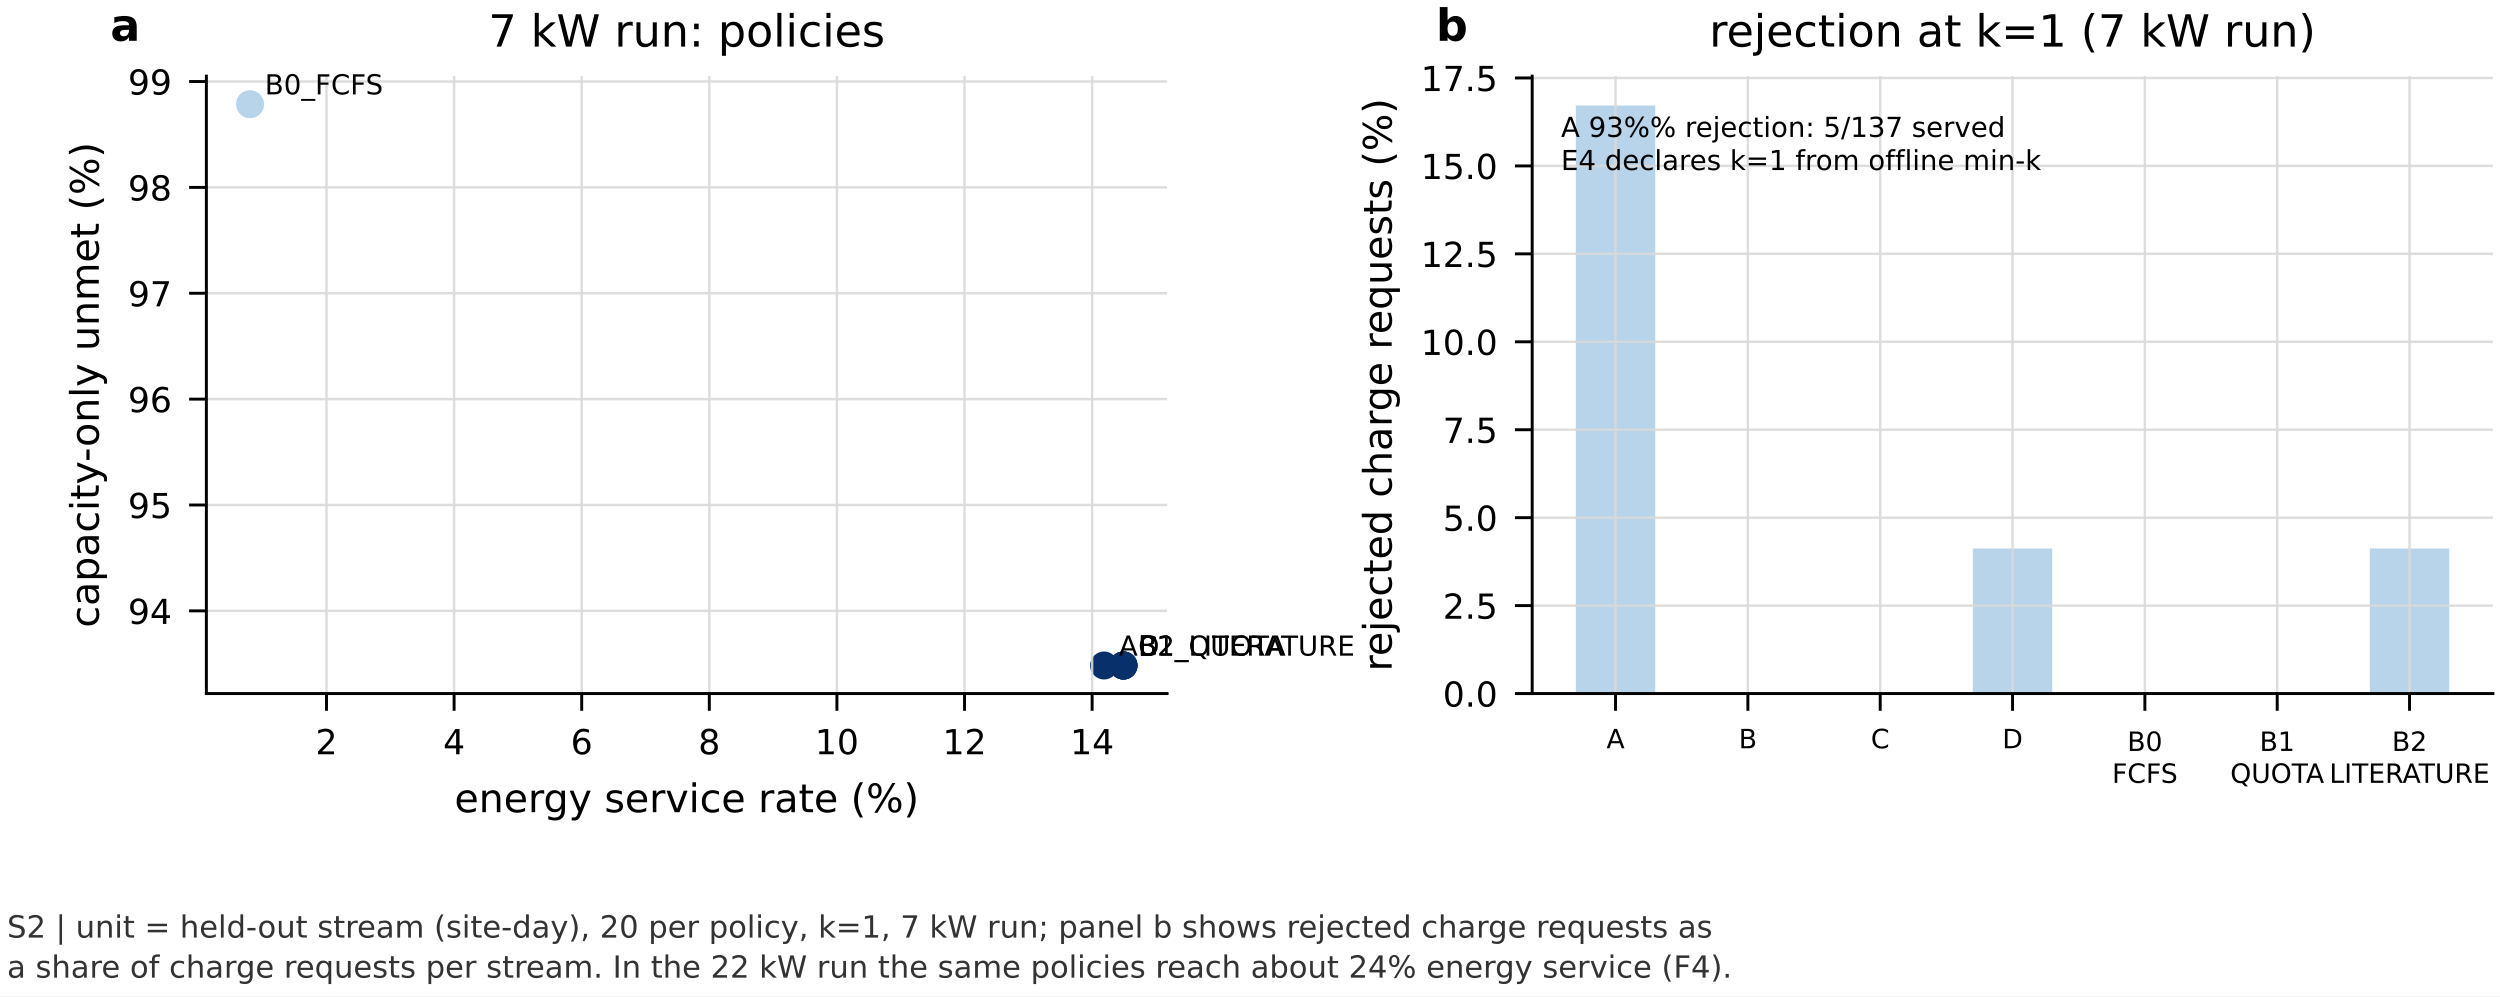
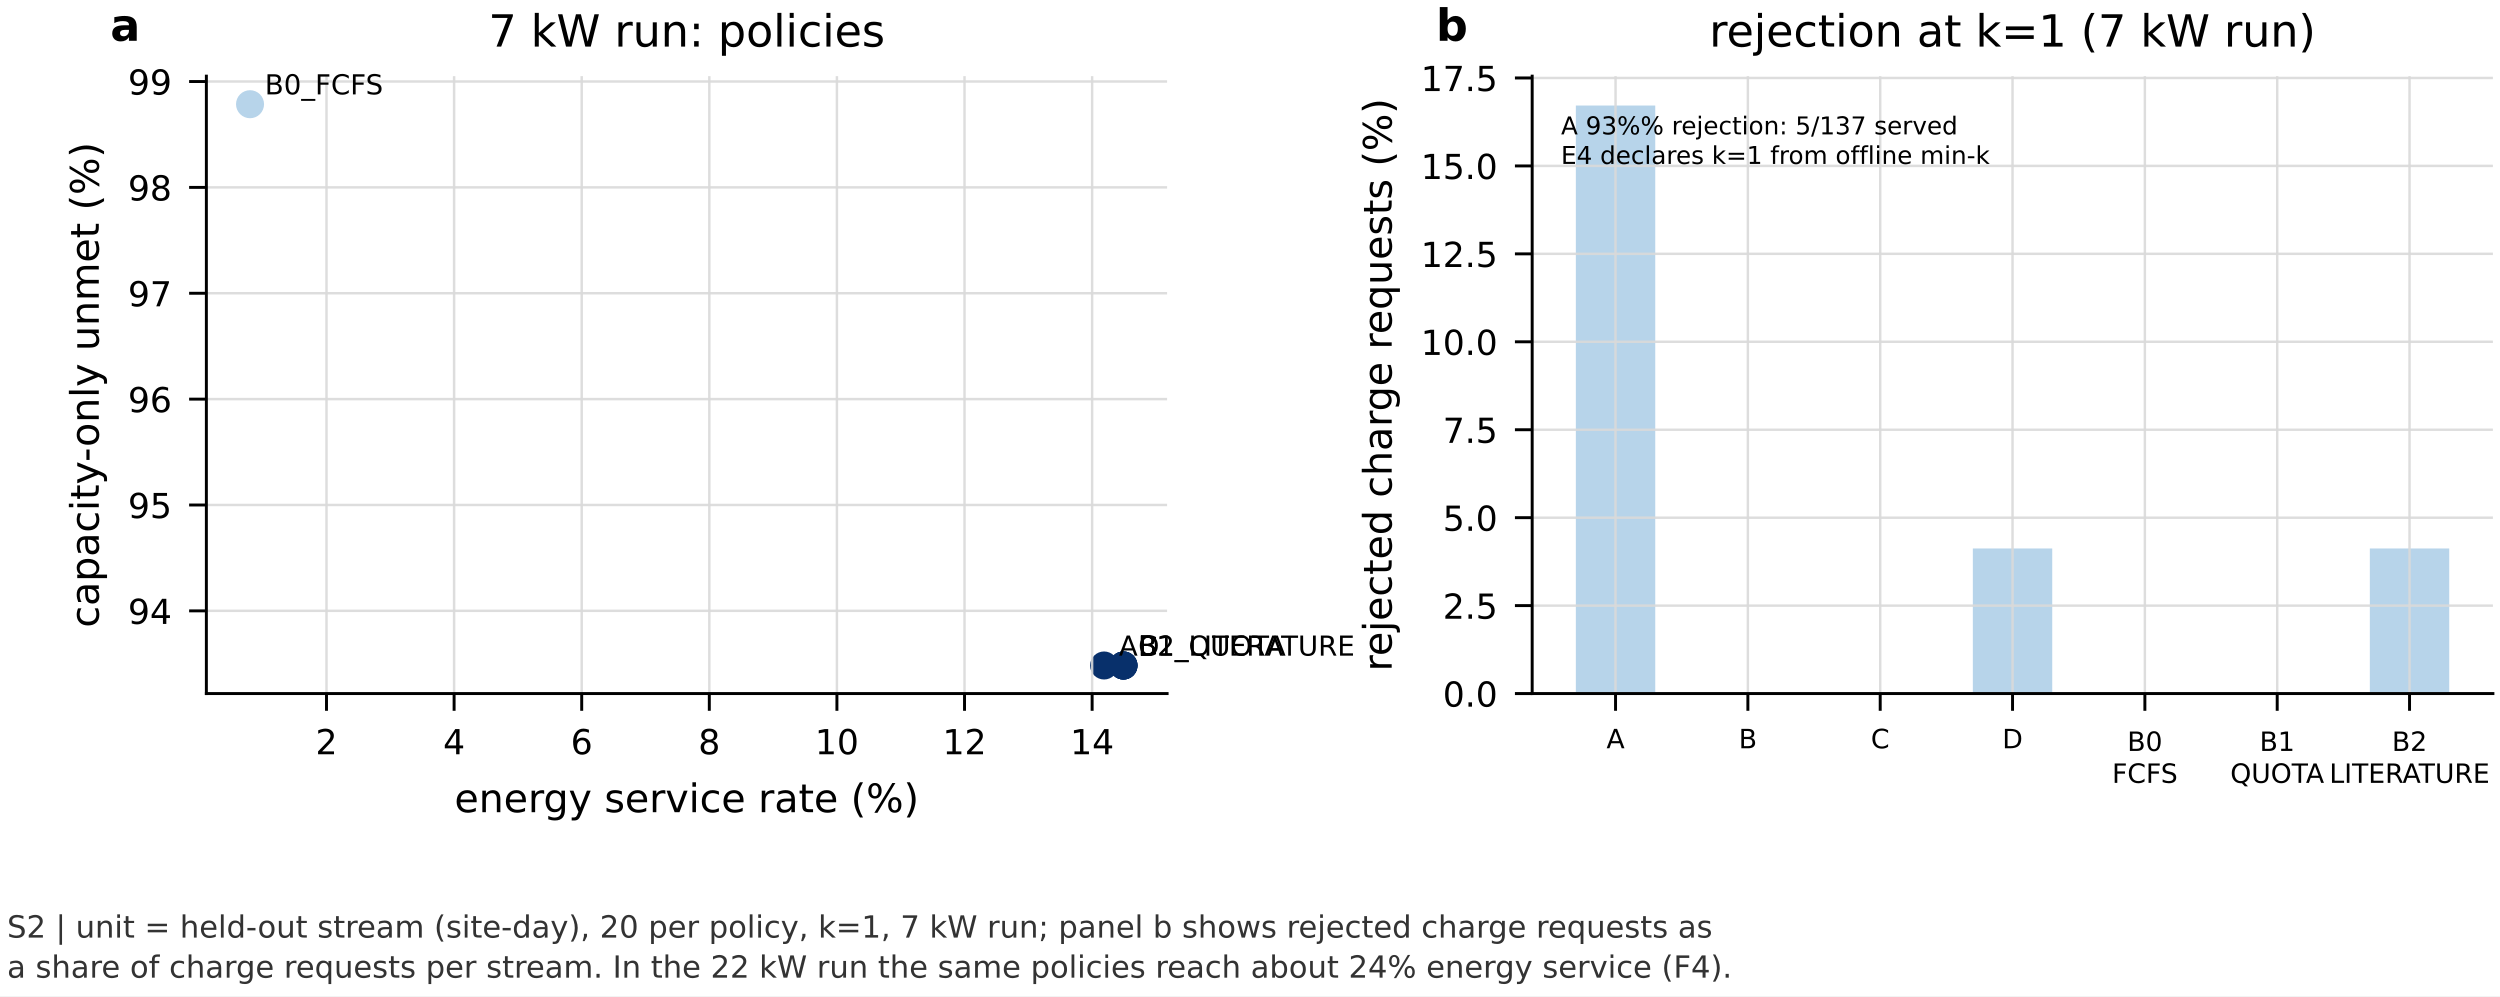
<svg xmlns="http://www.w3.org/2000/svg" xmlns:xlink="http://www.w3.org/1999/xlink" width="507.283pt" height="202.14pt" viewBox="0 0 507.283 202.14" version="1.1">
  <defs>
    <style type="text/css">*{stroke-linejoin: round; stroke-linecap: butt}</style>
  </defs>
  <g id="figure_1">
    <g id="patch_1">
      <path d="M 0 202.14  L 507.283 202.14  L 507.283 0  L 0 0  z " style="fill: #ffffff" />
    </g>
    <g id="axes_1">
      <g id="patch_2">
        <path d="M 41.875 140.732  L 236.82 140.732  L 236.82 15.452  L 41.875 15.452  z " style="fill: #ffffff" />
      </g>
      <g id="PathCollection_1">
        <defs>
-           <path id="ma297503325" d="M 0 2.345  C 0.622 2.345 1.219 2.098 1.658 1.658  C 2.098 1.219 2.345 0.622 2.345 0  C 2.345 -0.622 2.098 -1.219 1.658 -1.658  C 1.219 -2.098 0.622 -2.345 0 -2.345  C -0.622 -2.345 -1.219 -2.098 -1.658 -1.658  C -2.098 -1.219 -2.345 -0.622 -2.345 0  C -2.345 0.622 -2.098 1.219 -1.658 1.658  C -1.219 2.098 -0.622 2.345 0 2.345  z " style="stroke: #08306b" />
+           <path id="mabccc2c9a0" d="M 0 2.345  C 0.622 2.345 1.219 2.098 1.658 1.658  C 2.098 1.219 2.345 0.622 2.345 0  C 2.345 -0.622 2.098 -1.219 1.658 -1.658  C 1.219 -2.098 0.622 -2.345 0 -2.345  C -0.622 -2.345 -1.219 -2.098 -1.658 -1.658  C -2.098 -1.219 -2.345 -0.622 -2.345 0  C -2.345 0.622 -2.098 1.219 -1.658 1.658  C -1.219 2.098 -0.622 2.345 0 2.345  z " style="stroke: #08306b" />
        </defs>
-         <g clip-path="url(#p6fed6d3a4e)">
-           <use xlink:href="#ma297503325" x="224.034" y="135.037" style="fill: #08306b; stroke: #08306b" />
+         <g clip-path="url(#pa7e0d9a6a5)">
+           <use xlink:href="#mabccc2c9a0" x="224.034" y="135.037" style="fill: #08306b; stroke: #08306b" />
        </g>
      </g>
      <g id="PathCollection_2">
-         <g clip-path="url(#p6fed6d3a4e)">
-           <use xlink:href="#ma297503325" x="227.959" y="135.037" style="fill: #08306b; stroke: #08306b" />
+         <g clip-path="url(#pa7e0d9a6a5)">
+           <use xlink:href="#mabccc2c9a0" x="227.959" y="135.037" style="fill: #08306b; stroke: #08306b" />
        </g>
      </g>
      <g id="PathCollection_3">
-         <g clip-path="url(#p6fed6d3a4e)">
-           <use xlink:href="#ma297503325" x="227.959" y="135.037" style="fill: #08306b; stroke: #08306b" />
+         <g clip-path="url(#pa7e0d9a6a5)">
+           <use xlink:href="#mabccc2c9a0" x="227.959" y="135.037" style="fill: #08306b; stroke: #08306b" />
        </g>
      </g>
      <g id="PathCollection_4">
-         <g clip-path="url(#p6fed6d3a4e)">
-           <use xlink:href="#ma297503325" x="227.959" y="135.037" style="fill: #08306b; stroke: #08306b" />
+         <g clip-path="url(#pa7e0d9a6a5)">
+           <use xlink:href="#mabccc2c9a0" x="227.959" y="135.037" style="fill: #08306b; stroke: #08306b" />
        </g>
      </g>
      <g id="PathCollection_5">
        <defs>
-           <path id="m1bb68cd0a7" d="M 0 2.345  C 0.622 2.345 1.219 2.098 1.658 1.658  C 2.098 1.219 2.345 0.622 2.345 0  C 2.345 -0.622 2.098 -1.219 1.658 -1.658  C 1.219 -2.098 0.622 -2.345 0 -2.345  C -0.622 -2.345 -1.219 -2.098 -1.658 -1.658  C -2.098 -1.219 -2.345 -0.622 -2.345 0  C -2.345 0.622 -2.098 1.219 -1.658 1.658  C -1.219 2.098 -0.622 2.345 0 2.345  z " style="stroke: #b7d4ea" />
+           <path id="m616ae6d691" d="M 0 2.345  C 0.622 2.345 1.219 2.098 1.658 1.658  C 2.098 1.219 2.345 0.622 2.345 0  C 2.345 -0.622 2.098 -1.219 1.658 -1.658  C 1.219 -2.098 0.622 -2.345 0 -2.345  C -0.622 -2.345 -1.219 -2.098 -1.658 -1.658  C -2.098 -1.219 -2.345 -0.622 -2.345 0  C -2.345 0.622 -2.098 1.219 -1.658 1.658  C -1.219 2.098 -0.622 2.345 0 2.345  z " style="stroke: #b7d4ea" />
        </defs>
-         <g clip-path="url(#p6fed6d3a4e)">
-           <use xlink:href="#m1bb68cd0a7" x="50.736" y="21.146" style="fill: #b7d4ea; stroke: #b7d4ea" />
+         <g clip-path="url(#pa7e0d9a6a5)">
+           <use xlink:href="#m616ae6d691" x="50.736" y="21.146" style="fill: #b7d4ea; stroke: #b7d4ea" />
        </g>
      </g>
      <g id="PathCollection_6">
-         <g clip-path="url(#p6fed6d3a4e)">
-           <use xlink:href="#ma297503325" x="227.959" y="135.037" style="fill: #08306b; stroke: #08306b" />
+         <g clip-path="url(#pa7e0d9a6a5)">
+           <use xlink:href="#mabccc2c9a0" x="227.959" y="135.037" style="fill: #08306b; stroke: #08306b" />
        </g>
      </g>
      <g id="PathCollection_7">
-         <g clip-path="url(#p6fed6d3a4e)">
-           <use xlink:href="#ma297503325" x="227.959" y="135.037" style="fill: #08306b; stroke: #08306b" />
+         <g clip-path="url(#pa7e0d9a6a5)">
+           <use xlink:href="#mabccc2c9a0" x="227.959" y="135.037" style="fill: #08306b; stroke: #08306b" />
        </g>
      </g>
      <g id="matplotlib.axis_1">
        <g id="xtick_1">
          <g id="line2d_1">
-             <path d="M 66.25 140.732  L 66.25 15.452  " clip-path="url(#p6fed6d3a4e)" style="fill: none; stroke: #d9d9d9; stroke-opacity: 0.9; stroke-width: 0.5; stroke-linecap: square" />
+             <path d="M 66.25 140.732  L 66.25 15.452  " clip-path="url(#pa7e0d9a6a5)" style="fill: none; stroke: #d9d9d9; stroke-opacity: 0.9; stroke-width: 0.5; stroke-linecap: square" />
          </g>
          <g id="line2d_2">
            <defs>
-               <path id="m379ae08407" d="M 0 0  L 0 3.5  " style="stroke: #000000; stroke-width: 0.6" />
+               <path id="m484c523088" d="M 0 0  L 0 3.5  " style="stroke: #000000; stroke-width: 0.6" />
            </defs>
            <g>
-               <use xlink:href="#m379ae08407" x="66.25" y="140.732" style="stroke: #000000; stroke-width: 0.6" />
+               <use xlink:href="#m484c523088" x="66.25" y="140.732" style="stroke: #000000; stroke-width: 0.6" />
            </g>
          </g>
          <g id="text_1">
            <text style="font-size: 7px; font-family: 'DejaVu Sans'; text-anchor: middle" x="66.25" y="153.05" transform="rotate(-0 66.25001 153.0503)">2</text>
          </g>
        </g>
        <g id="xtick_2">
          <g id="line2d_3">
-             <path d="M 92.143 140.732  L 92.143 15.452  " clip-path="url(#p6fed6d3a4e)" style="fill: none; stroke: #d9d9d9; stroke-opacity: 0.9; stroke-width: 0.5; stroke-linecap: square" />
+             <path d="M 92.143 140.732  L 92.143 15.452  " clip-path="url(#pa7e0d9a6a5)" style="fill: none; stroke: #d9d9d9; stroke-opacity: 0.9; stroke-width: 0.5; stroke-linecap: square" />
          </g>
          <g id="line2d_4">
            <g>
-               <use xlink:href="#m379ae08407" x="92.143" y="140.732" style="stroke: #000000; stroke-width: 0.6" />
+               <use xlink:href="#m484c523088" x="92.143" y="140.732" style="stroke: #000000; stroke-width: 0.6" />
            </g>
          </g>
          <g id="text_2">
            <text style="font-size: 7px; font-family: 'DejaVu Sans'; text-anchor: middle" x="92.143" y="153.05" transform="rotate(-0 92.14279 153.0503)">4</text>
          </g>
        </g>
        <g id="xtick_3">
          <g id="line2d_5">
-             <path d="M 118.036 140.732  L 118.036 15.452  " clip-path="url(#p6fed6d3a4e)" style="fill: none; stroke: #d9d9d9; stroke-opacity: 0.9; stroke-width: 0.5; stroke-linecap: square" />
+             <path d="M 118.036 140.732  L 118.036 15.452  " clip-path="url(#pa7e0d9a6a5)" style="fill: none; stroke: #d9d9d9; stroke-opacity: 0.9; stroke-width: 0.5; stroke-linecap: square" />
          </g>
          <g id="line2d_6">
            <g>
-               <use xlink:href="#m379ae08407" x="118.036" y="140.732" style="stroke: #000000; stroke-width: 0.6" />
+               <use xlink:href="#m484c523088" x="118.036" y="140.732" style="stroke: #000000; stroke-width: 0.6" />
            </g>
          </g>
          <g id="text_3">
            <text style="font-size: 7px; font-family: 'DejaVu Sans'; text-anchor: middle" x="118.036" y="153.05" transform="rotate(-0 118.0356 153.0503)">6</text>
          </g>
        </g>
        <g id="xtick_4">
          <g id="line2d_7">
-             <path d="M 143.928 140.732  L 143.928 15.452  " clip-path="url(#p6fed6d3a4e)" style="fill: none; stroke: #d9d9d9; stroke-opacity: 0.9; stroke-width: 0.5; stroke-linecap: square" />
+             <path d="M 143.928 140.732  L 143.928 15.452  " clip-path="url(#pa7e0d9a6a5)" style="fill: none; stroke: #d9d9d9; stroke-opacity: 0.9; stroke-width: 0.5; stroke-linecap: square" />
          </g>
          <g id="line2d_8">
            <g>
-               <use xlink:href="#m379ae08407" x="143.928" y="140.732" style="stroke: #000000; stroke-width: 0.6" />
+               <use xlink:href="#m484c523088" x="143.928" y="140.732" style="stroke: #000000; stroke-width: 0.6" />
            </g>
          </g>
          <g id="text_4">
            <text style="font-size: 7px; font-family: 'DejaVu Sans'; text-anchor: middle" x="143.928" y="153.05" transform="rotate(-0 143.9283 153.0503)">8</text>
          </g>
        </g>
        <g id="xtick_5">
          <g id="line2d_9">
-             <path d="M 169.821 140.732  L 169.821 15.452  " clip-path="url(#p6fed6d3a4e)" style="fill: none; stroke: #d9d9d9; stroke-opacity: 0.9; stroke-width: 0.5; stroke-linecap: square" />
+             <path d="M 169.821 140.732  L 169.821 15.452  " clip-path="url(#pa7e0d9a6a5)" style="fill: none; stroke: #d9d9d9; stroke-opacity: 0.9; stroke-width: 0.5; stroke-linecap: square" />
          </g>
          <g id="line2d_10">
            <g>
-               <use xlink:href="#m379ae08407" x="169.821" y="140.732" style="stroke: #000000; stroke-width: 0.6" />
+               <use xlink:href="#m484c523088" x="169.821" y="140.732" style="stroke: #000000; stroke-width: 0.6" />
            </g>
          </g>
          <g id="text_5">
            <text style="font-size: 7px; font-family: 'DejaVu Sans'; text-anchor: middle" x="169.821" y="153.05" transform="rotate(-0 169.8211 153.0503)">10</text>
          </g>
        </g>
        <g id="xtick_6">
          <g id="line2d_11">
-             <path d="M 195.714 140.732  L 195.714 15.452  " clip-path="url(#p6fed6d3a4e)" style="fill: none; stroke: #d9d9d9; stroke-opacity: 0.9; stroke-width: 0.5; stroke-linecap: square" />
+             <path d="M 195.714 140.732  L 195.714 15.452  " clip-path="url(#pa7e0d9a6a5)" style="fill: none; stroke: #d9d9d9; stroke-opacity: 0.9; stroke-width: 0.5; stroke-linecap: square" />
          </g>
          <g id="line2d_12">
            <g>
-               <use xlink:href="#m379ae08407" x="195.714" y="140.732" style="stroke: #000000; stroke-width: 0.6" />
+               <use xlink:href="#m484c523088" x="195.714" y="140.732" style="stroke: #000000; stroke-width: 0.6" />
            </g>
          </g>
          <g id="text_6">
            <text style="font-size: 7px; font-family: 'DejaVu Sans'; text-anchor: middle" x="195.714" y="153.05" transform="rotate(-0 195.7139 153.0503)">12</text>
          </g>
        </g>
        <g id="xtick_7">
          <g id="line2d_13">
-             <path d="M 221.607 140.732  L 221.607 15.452  " clip-path="url(#p6fed6d3a4e)" style="fill: none; stroke: #d9d9d9; stroke-opacity: 0.9; stroke-width: 0.5; stroke-linecap: square" />
+             <path d="M 221.607 140.732  L 221.607 15.452  " clip-path="url(#pa7e0d9a6a5)" style="fill: none; stroke: #d9d9d9; stroke-opacity: 0.9; stroke-width: 0.5; stroke-linecap: square" />
          </g>
          <g id="line2d_14">
            <g>
-               <use xlink:href="#m379ae08407" x="221.607" y="140.732" style="stroke: #000000; stroke-width: 0.6" />
+               <use xlink:href="#m484c523088" x="221.607" y="140.732" style="stroke: #000000; stroke-width: 0.6" />
            </g>
          </g>
          <g id="text_7">
            <text style="font-size: 7px; font-family: 'DejaVu Sans'; text-anchor: middle" x="221.607" y="153.05" transform="rotate(-0 221.6067 153.0503)">14</text>
          </g>
        </g>
        <g id="text_8">
          <text style="font-size: 8px; font-family: 'DejaVu Sans'; text-anchor: middle" x="139.347" y="164.811" transform="rotate(-0 139.3475 164.8107)">energy service rate (%)</text>
        </g>
      </g>
      <g id="matplotlib.axis_2">
        <g id="ytick_1">
          <g id="line2d_15">
-             <path d="M 41.875 123.952  L 236.82 123.952  " clip-path="url(#p6fed6d3a4e)" style="fill: none; stroke: #d9d9d9; stroke-opacity: 0.9; stroke-width: 0.5; stroke-linecap: square" />
+             <path d="M 41.875 123.952  L 236.82 123.952  " clip-path="url(#pa7e0d9a6a5)" style="fill: none; stroke: #d9d9d9; stroke-opacity: 0.9; stroke-width: 0.5; stroke-linecap: square" />
          </g>
          <g id="line2d_16">
            <defs>
-               <path id="mb6969d041f" d="M 0 0  L -3.5 0  " style="stroke: #000000; stroke-width: 0.6" />
+               <path id="m3e764fcc91" d="M 0 0  L -3.5 0  " style="stroke: #000000; stroke-width: 0.6" />
            </defs>
            <g>
-               <use xlink:href="#mb6969d041f" x="41.875" y="123.952" style="stroke: #000000; stroke-width: 0.6" />
+               <use xlink:href="#m3e764fcc91" x="41.875" y="123.952" style="stroke: #000000; stroke-width: 0.6" />
            </g>
          </g>
          <g id="text_9">
            <text style="font-size: 7px; font-family: 'DejaVu Sans'; text-anchor: end" x="34.875" y="126.611" transform="rotate(-0 34.8752 126.6108)">94</text>
          </g>
        </g>
        <g id="ytick_2">
          <g id="line2d_17">
-             <path d="M 41.875 102.47  L 236.82 102.47  " clip-path="url(#p6fed6d3a4e)" style="fill: none; stroke: #d9d9d9; stroke-opacity: 0.9; stroke-width: 0.5; stroke-linecap: square" />
+             <path d="M 41.875 102.47  L 236.82 102.47  " clip-path="url(#pa7e0d9a6a5)" style="fill: none; stroke: #d9d9d9; stroke-opacity: 0.9; stroke-width: 0.5; stroke-linecap: square" />
          </g>
          <g id="line2d_18">
            <g>
-               <use xlink:href="#mb6969d041f" x="41.875" y="102.47" style="stroke: #000000; stroke-width: 0.6" />
+               <use xlink:href="#m3e764fcc91" x="41.875" y="102.47" style="stroke: #000000; stroke-width: 0.6" />
            </g>
          </g>
          <g id="text_10">
            <text style="font-size: 7px; font-family: 'DejaVu Sans'; text-anchor: end" x="34.875" y="105.129" transform="rotate(-0 34.8752 105.1292)">95</text>
          </g>
        </g>
        <g id="ytick_3">
          <g id="line2d_19">
-             <path d="M 41.875 80.988  L 236.82 80.988  " clip-path="url(#p6fed6d3a4e)" style="fill: none; stroke: #d9d9d9; stroke-opacity: 0.9; stroke-width: 0.5; stroke-linecap: square" />
+             <path d="M 41.875 80.988  L 236.82 80.988  " clip-path="url(#pa7e0d9a6a5)" style="fill: none; stroke: #d9d9d9; stroke-opacity: 0.9; stroke-width: 0.5; stroke-linecap: square" />
          </g>
          <g id="line2d_20">
            <g>
-               <use xlink:href="#mb6969d041f" x="41.875" y="80.988" style="stroke: #000000; stroke-width: 0.6" />
+               <use xlink:href="#m3e764fcc91" x="41.875" y="80.988" style="stroke: #000000; stroke-width: 0.6" />
            </g>
          </g>
          <g id="text_11">
            <text style="font-size: 7px; font-family: 'DejaVu Sans'; text-anchor: end" x="34.875" y="83.647" transform="rotate(-0 34.8752 83.64747)">96</text>
          </g>
        </g>
        <g id="ytick_4">
          <g id="line2d_21">
-             <path d="M 41.875 59.507  L 236.82 59.507  " clip-path="url(#p6fed6d3a4e)" style="fill: none; stroke: #d9d9d9; stroke-opacity: 0.9; stroke-width: 0.5; stroke-linecap: square" />
+             <path d="M 41.875 59.507  L 236.82 59.507  " clip-path="url(#pa7e0d9a6a5)" style="fill: none; stroke: #d9d9d9; stroke-opacity: 0.9; stroke-width: 0.5; stroke-linecap: square" />
          </g>
          <g id="line2d_22">
            <g>
-               <use xlink:href="#mb6969d041f" x="41.875" y="59.507" style="stroke: #000000; stroke-width: 0.6" />
+               <use xlink:href="#m3e764fcc91" x="41.875" y="59.507" style="stroke: #000000; stroke-width: 0.6" />
            </g>
          </g>
          <g id="text_12">
            <text style="font-size: 7px; font-family: 'DejaVu Sans'; text-anchor: end" x="34.875" y="62.166" transform="rotate(-0 34.8752 62.16578)">97</text>
          </g>
        </g>
        <g id="ytick_5">
          <g id="line2d_23">
-             <path d="M 41.875 38.025  L 236.82 38.025  " clip-path="url(#p6fed6d3a4e)" style="fill: none; stroke: #d9d9d9; stroke-opacity: 0.9; stroke-width: 0.5; stroke-linecap: square" />
+             <path d="M 41.875 38.025  L 236.82 38.025  " clip-path="url(#pa7e0d9a6a5)" style="fill: none; stroke: #d9d9d9; stroke-opacity: 0.9; stroke-width: 0.5; stroke-linecap: square" />
          </g>
          <g id="line2d_24">
            <g>
-               <use xlink:href="#mb6969d041f" x="41.875" y="38.025" style="stroke: #000000; stroke-width: 0.6" />
+               <use xlink:href="#m3e764fcc91" x="41.875" y="38.025" style="stroke: #000000; stroke-width: 0.6" />
            </g>
          </g>
          <g id="text_13">
            <text style="font-size: 7px; font-family: 'DejaVu Sans'; text-anchor: end" x="34.875" y="40.684" transform="rotate(-0 34.8752 40.6841)">98</text>
          </g>
        </g>
        <g id="ytick_6">
          <g id="line2d_25">
-             <path d="M 41.875 16.543  L 236.82 16.543  " clip-path="url(#p6fed6d3a4e)" style="fill: none; stroke: #d9d9d9; stroke-opacity: 0.9; stroke-width: 0.5; stroke-linecap: square" />
+             <path d="M 41.875 16.543  L 236.82 16.543  " clip-path="url(#pa7e0d9a6a5)" style="fill: none; stroke: #d9d9d9; stroke-opacity: 0.9; stroke-width: 0.5; stroke-linecap: square" />
          </g>
          <g id="line2d_26">
            <g>
-               <use xlink:href="#mb6969d041f" x="41.875" y="16.543" style="stroke: #000000; stroke-width: 0.6" />
+               <use xlink:href="#m3e764fcc91" x="41.875" y="16.543" style="stroke: #000000; stroke-width: 0.6" />
            </g>
          </g>
          <g id="text_14">
            <text style="font-size: 7px; font-family: 'DejaVu Sans'; text-anchor: end" x="34.875" y="19.202" transform="rotate(-0 34.8752 19.20241)">99</text>
          </g>
        </g>
        <g id="text_15">
          <text style="font-size: 8px; font-family: 'DejaVu Sans'; text-anchor: middle" x="20.046" y="78.092" transform="rotate(-90 20.04583 78.0919)">capacity-only unmet (%)</text>
        </g>
      </g>
      <g id="patch_3">
        <path d="M 41.875 140.732  L 41.875 15.452  " style="fill: none; stroke: #000000; stroke-width: 0.6; stroke-linejoin: miter; stroke-linecap: square" />
      </g>
      <g id="patch_4">
        <path d="M 41.875 140.732  L 236.82 140.732  " style="fill: none; stroke: #000000; stroke-width: 0.6; stroke-linejoin: miter; stroke-linecap: square" />
      </g>
      <g id="text_16">
        <text style="font-size: 5.6px; font-family: 'DejaVu Sans'; text-anchor: start" x="227.034" y="133.037" transform="rotate(-0 227.0341 133.0374)">A</text>
      </g>
      <g id="text_17">
        <text style="font-size: 5.6px; font-family: 'DejaVu Sans'; text-anchor: start" x="230.959" y="133.037" transform="rotate(-0 230.9586 133.0374)">B</text>
      </g>
      <g id="text_18">
        <text style="font-size: 5.6px; font-family: 'DejaVu Sans'; text-anchor: start" x="230.959" y="133.037" transform="rotate(-0 230.9586 133.0374)">C</text>
      </g>
      <g id="text_19">
        <text style="font-size: 5.6px; font-family: 'DejaVu Sans'; text-anchor: start" x="230.959" y="133.037" transform="rotate(-0 230.9586 133.0374)">D</text>
      </g>
      <g id="text_20">
        <text style="font-size: 5.6px; font-family: 'DejaVu Sans'; text-anchor: start" x="53.736" y="19.146" transform="rotate(-0 53.73631 19.14645)">B0_FCFS</text>
      </g>
      <g id="text_21">
        <text style="font-size: 5.6px; font-family: 'DejaVu Sans'; text-anchor: start" x="230.959" y="133.037" transform="rotate(-0 230.9586 133.0374)">B1_QUOTA</text>
      </g>
      <g id="text_22">
        <text style="font-size: 5.6px; font-family: 'DejaVu Sans'; text-anchor: start" x="230.959" y="133.037" transform="rotate(-0 230.9586 133.0374)">B2_LITERATURE</text>
      </g>
      <g id="text_23">
        <text style="font-weight: 700; font-size: 9px; font-family: 'DejaVu Sans'; text-anchor: start" x="22.381" y="8.279" transform="rotate(-0 22.38075 8.278594)">a</text>
      </g>
      <g id="text_24">
        <text style="font-size: 9px; font-family: 'DejaVu Sans'; text-anchor: middle" x="139.347" y="9.452" transform="rotate(-0 139.3475 9.451903)">7 kW run: policies</text>
      </g>
    </g>
    <g id="axes_2">
      <g id="patch_5">
        <path d="M 310.899 140.732  L 505.843 140.732  L 505.843 15.452  L 310.899 15.452  z " style="fill: #ffffff" />
      </g>
      <g id="patch_6">
-         <path d="M 319.76 140.732  L 335.871 140.732  L 335.871 21.418  L 319.76 21.418  z " clip-path="url(#pbdfa8bd253)" style="fill: #b7d4ea" />
+         <path d="M 319.76 140.732  L 335.871 140.732  L 335.871 21.418  L 319.76 21.418  z " clip-path="url(#pd4ec8b9328)" style="fill: #b7d4ea" />
      </g>
      <g id="patch_7">
-         <path d="M 346.612 140.732  L 362.723 140.732  L 362.723 140.732  L 346.612 140.732  z " clip-path="url(#pbdfa8bd253)" style="fill: #b7d4ea" />
+         <path d="M 346.612 140.732  L 362.723 140.732  L 362.723 140.732  L 346.612 140.732  z " clip-path="url(#pd4ec8b9328)" style="fill: #b7d4ea" />
      </g>
      <g id="patch_8">
-         <path d="M 373.464 140.732  L 389.575 140.732  L 389.575 140.732  L 373.464 140.732  z " clip-path="url(#pbdfa8bd253)" style="fill: #b7d4ea" />
+         <path d="M 373.464 140.732  L 389.575 140.732  L 389.575 140.732  L 373.464 140.732  z " clip-path="url(#pd4ec8b9328)" style="fill: #b7d4ea" />
      </g>
      <g id="patch_9">
-         <path d="M 400.315 140.732  L 416.426 140.732  L 416.426 111.289  L 400.315 111.289  z " clip-path="url(#pbdfa8bd253)" style="fill: #b7d4ea" />
+         <path d="M 400.315 140.732  L 416.426 140.732  L 416.426 111.289  L 400.315 111.289  z " clip-path="url(#pd4ec8b9328)" style="fill: #b7d4ea" />
      </g>
      <g id="patch_10">
-         <path d="M 427.167 140.732  L 443.278 140.732  L 443.278 140.732  L 427.167 140.732  z " clip-path="url(#pbdfa8bd253)" style="fill: #b7d4ea" />
+         <path d="M 427.167 140.732  L 443.278 140.732  L 443.278 140.732  L 427.167 140.732  z " clip-path="url(#pd4ec8b9328)" style="fill: #b7d4ea" />
      </g>
      <g id="patch_11">
-         <path d="M 454.019 140.732  L 470.13 140.732  L 470.13 140.732  L 454.019 140.732  z " clip-path="url(#pbdfa8bd253)" style="fill: #b7d4ea" />
+         <path d="M 454.019 140.732  L 470.13 140.732  L 470.13 140.732  L 454.019 140.732  z " clip-path="url(#pd4ec8b9328)" style="fill: #b7d4ea" />
      </g>
      <g id="patch_12">
-         <path d="M 480.871 140.732  L 496.982 140.732  L 496.982 111.289  L 480.871 111.289  z " clip-path="url(#pbdfa8bd253)" style="fill: #b7d4ea" />
+         <path d="M 480.871 140.732  L 496.982 140.732  L 496.982 111.289  L 480.871 111.289  z " clip-path="url(#pd4ec8b9328)" style="fill: #b7d4ea" />
      </g>
      <g id="matplotlib.axis_3">
        <g id="xtick_8">
          <g id="line2d_27">
-             <path d="M 327.815 140.732  L 327.815 15.452  " clip-path="url(#pbdfa8bd253)" style="fill: none; stroke: #d9d9d9; stroke-opacity: 0.9; stroke-width: 0.5; stroke-linecap: square" />
+             <path d="M 327.815 140.732  L 327.815 15.452  " clip-path="url(#pd4ec8b9328)" style="fill: none; stroke: #d9d9d9; stroke-opacity: 0.9; stroke-width: 0.5; stroke-linecap: square" />
          </g>
          <g id="line2d_28">
            <g>
-               <use xlink:href="#m379ae08407" x="327.815" y="140.732" style="stroke: #000000; stroke-width: 0.6" />
+               <use xlink:href="#m484c523088" x="327.815" y="140.732" style="stroke: #000000; stroke-width: 0.6" />
            </g>
          </g>
          <g id="text_25">
            <text style="font-size: 5.4px; font-family: 'DejaVu Sans'; text-anchor: middle" x="327.815" y="151.835" transform="rotate(-0 327.8153 151.8346)">A</text>
          </g>
        </g>
        <g id="xtick_9">
          <g id="line2d_29">
-             <path d="M 354.667 140.732  L 354.667 15.452  " clip-path="url(#pbdfa8bd253)" style="fill: none; stroke: #d9d9d9; stroke-opacity: 0.9; stroke-width: 0.5; stroke-linecap: square" />
+             <path d="M 354.667 140.732  L 354.667 15.452  " clip-path="url(#pd4ec8b9328)" style="fill: none; stroke: #d9d9d9; stroke-opacity: 0.9; stroke-width: 0.5; stroke-linecap: square" />
          </g>
          <g id="line2d_30">
            <g>
-               <use xlink:href="#m379ae08407" x="354.667" y="140.732" style="stroke: #000000; stroke-width: 0.6" />
+               <use xlink:href="#m484c523088" x="354.667" y="140.732" style="stroke: #000000; stroke-width: 0.6" />
            </g>
          </g>
          <g id="text_26">
            <text style="font-size: 5.4px; font-family: 'DejaVu Sans'; text-anchor: middle" x="354.667" y="151.835" transform="rotate(-0 354.6672 151.8346)">B</text>
          </g>
        </g>
        <g id="xtick_10">
          <g id="line2d_31">
-             <path d="M 381.519 140.732  L 381.519 15.452  " clip-path="url(#pbdfa8bd253)" style="fill: none; stroke: #d9d9d9; stroke-opacity: 0.9; stroke-width: 0.5; stroke-linecap: square" />
+             <path d="M 381.519 140.732  L 381.519 15.452  " clip-path="url(#pd4ec8b9328)" style="fill: none; stroke: #d9d9d9; stroke-opacity: 0.9; stroke-width: 0.5; stroke-linecap: square" />
          </g>
          <g id="line2d_32">
            <g>
-               <use xlink:href="#m379ae08407" x="381.519" y="140.732" style="stroke: #000000; stroke-width: 0.6" />
+               <use xlink:href="#m484c523088" x="381.519" y="140.732" style="stroke: #000000; stroke-width: 0.6" />
            </g>
          </g>
          <g id="text_27">
            <text style="font-size: 5.4px; font-family: 'DejaVu Sans'; text-anchor: middle" x="381.519" y="151.835" transform="rotate(-0 381.5191 151.8346)">C</text>
          </g>
        </g>
        <g id="xtick_11">
          <g id="line2d_33">
-             <path d="M 408.371 140.732  L 408.371 15.452  " clip-path="url(#pbdfa8bd253)" style="fill: none; stroke: #d9d9d9; stroke-opacity: 0.9; stroke-width: 0.5; stroke-linecap: square" />
+             <path d="M 408.371 140.732  L 408.371 15.452  " clip-path="url(#pd4ec8b9328)" style="fill: none; stroke: #d9d9d9; stroke-opacity: 0.9; stroke-width: 0.5; stroke-linecap: square" />
          </g>
          <g id="line2d_34">
            <g>
-               <use xlink:href="#m379ae08407" x="408.371" y="140.732" style="stroke: #000000; stroke-width: 0.6" />
+               <use xlink:href="#m484c523088" x="408.371" y="140.732" style="stroke: #000000; stroke-width: 0.6" />
            </g>
          </g>
          <g id="text_28">
            <text style="font-size: 5.4px; font-family: 'DejaVu Sans'; text-anchor: middle" x="408.371" y="151.835" transform="rotate(-0 408.3709 151.8346)">D</text>
          </g>
        </g>
        <g id="xtick_12">
          <g id="line2d_35">
-             <path d="M 435.223 140.732  L 435.223 15.452  " clip-path="url(#pbdfa8bd253)" style="fill: none; stroke: #d9d9d9; stroke-opacity: 0.9; stroke-width: 0.5; stroke-linecap: square" />
+             <path d="M 435.223 140.732  L 435.223 15.452  " clip-path="url(#pd4ec8b9328)" style="fill: none; stroke: #d9d9d9; stroke-opacity: 0.9; stroke-width: 0.5; stroke-linecap: square" />
          </g>
          <g id="line2d_36">
            <g>
-               <use xlink:href="#m379ae08407" x="435.223" y="140.732" style="stroke: #000000; stroke-width: 0.6" />
+               <use xlink:href="#m484c523088" x="435.223" y="140.732" style="stroke: #000000; stroke-width: 0.6" />
            </g>
          </g>
          <g id="text_29">
            <text style="font-size: 5.4px; font-family: 'DejaVu Sans'" transform="translate(431.6525 152.3752)">B0</text>
            <text style="font-size: 5.4px; font-family: 'DejaVu Sans'" transform="translate(428.5648 158.8562)">FCFS</text>
          </g>
        </g>
        <g id="xtick_13">
          <g id="line2d_37">
-             <path d="M 462.075 140.732  L 462.075 15.452  " clip-path="url(#pbdfa8bd253)" style="fill: none; stroke: #d9d9d9; stroke-opacity: 0.9; stroke-width: 0.5; stroke-linecap: square" />
+             <path d="M 462.075 140.732  L 462.075 15.452  " clip-path="url(#pd4ec8b9328)" style="fill: none; stroke: #d9d9d9; stroke-opacity: 0.9; stroke-width: 0.5; stroke-linecap: square" />
          </g>
          <g id="line2d_38">
            <g>
-               <use xlink:href="#m379ae08407" x="462.075" y="140.732" style="stroke: #000000; stroke-width: 0.6" />
+               <use xlink:href="#m484c523088" x="462.075" y="140.732" style="stroke: #000000; stroke-width: 0.6" />
            </g>
          </g>
          <g id="text_30">
            <text style="font-size: 5.4px; font-family: 'DejaVu Sans'" transform="translate(458.5043 152.3752)">B1</text>
            <text style="font-size: 5.4px; font-family: 'DejaVu Sans'" transform="translate(452.5614 158.8562)">QUOTA</text>
          </g>
        </g>
        <g id="xtick_14">
          <g id="line2d_39">
-             <path d="M 488.927 140.732  L 488.927 15.452  " clip-path="url(#pbdfa8bd253)" style="fill: none; stroke: #d9d9d9; stroke-opacity: 0.9; stroke-width: 0.5; stroke-linecap: square" />
+             <path d="M 488.927 140.732  L 488.927 15.452  " clip-path="url(#pd4ec8b9328)" style="fill: none; stroke: #d9d9d9; stroke-opacity: 0.9; stroke-width: 0.5; stroke-linecap: square" />
          </g>
          <g id="line2d_40">
            <g>
-               <use xlink:href="#m379ae08407" x="488.927" y="140.732" style="stroke: #000000; stroke-width: 0.6" />
+               <use xlink:href="#m484c523088" x="488.927" y="140.732" style="stroke: #000000; stroke-width: 0.6" />
            </g>
          </g>
          <g id="text_31">
            <text style="font-size: 5.4px; font-family: 'DejaVu Sans'" transform="translate(485.3562 152.3752)">B2</text>
            <text style="font-size: 5.4px; font-family: 'DejaVu Sans'" transform="translate(472.659 158.8562)">LITERATURE</text>
          </g>
        </g>
      </g>
      <g id="matplotlib.axis_4">
        <g id="ytick_7">
          <g id="line2d_41">
-             <path d="M 310.899 140.732  L 505.843 140.732  " clip-path="url(#pbdfa8bd253)" style="fill: none; stroke: #d9d9d9; stroke-opacity: 0.9; stroke-width: 0.5; stroke-linecap: square" />
+             <path d="M 310.899 140.732  L 505.843 140.732  " clip-path="url(#pd4ec8b9328)" style="fill: none; stroke: #d9d9d9; stroke-opacity: 0.9; stroke-width: 0.5; stroke-linecap: square" />
          </g>
          <g id="line2d_42">
            <g>
-               <use xlink:href="#mb6969d041f" x="310.899" y="140.732" style="stroke: #000000; stroke-width: 0.6" />
+               <use xlink:href="#m3e764fcc91" x="310.899" y="140.732" style="stroke: #000000; stroke-width: 0.6" />
            </g>
          </g>
          <g id="text_32">
            <text style="font-size: 7px; font-family: 'DejaVu Sans'; text-anchor: end" x="303.899" y="143.391" transform="rotate(-0 303.8987 143.3911)">0.0</text>
          </g>
        </g>
        <g id="ytick_8">
          <g id="line2d_43">
-             <path d="M 310.899 122.887  L 505.843 122.887  " clip-path="url(#pbdfa8bd253)" style="fill: none; stroke: #d9d9d9; stroke-opacity: 0.9; stroke-width: 0.5; stroke-linecap: square" />
+             <path d="M 310.899 122.887  L 505.843 122.887  " clip-path="url(#pd4ec8b9328)" style="fill: none; stroke: #d9d9d9; stroke-opacity: 0.9; stroke-width: 0.5; stroke-linecap: square" />
          </g>
          <g id="line2d_44">
            <g>
-               <use xlink:href="#mb6969d041f" x="310.899" y="122.887" style="stroke: #000000; stroke-width: 0.6" />
+               <use xlink:href="#m3e764fcc91" x="310.899" y="122.887" style="stroke: #000000; stroke-width: 0.6" />
            </g>
          </g>
          <g id="text_33">
            <text style="font-size: 7px; font-family: 'DejaVu Sans'; text-anchor: end" x="303.899" y="125.547" transform="rotate(-0 303.8987 125.5467)">2.5</text>
          </g>
        </g>
        <g id="ytick_9">
          <g id="line2d_45">
-             <path d="M 310.899 105.043  L 505.843 105.043  " clip-path="url(#pbdfa8bd253)" style="fill: none; stroke: #d9d9d9; stroke-opacity: 0.9; stroke-width: 0.5; stroke-linecap: square" />
+             <path d="M 310.899 105.043  L 505.843 105.043  " clip-path="url(#pd4ec8b9328)" style="fill: none; stroke: #d9d9d9; stroke-opacity: 0.9; stroke-width: 0.5; stroke-linecap: square" />
          </g>
          <g id="line2d_46">
            <g>
-               <use xlink:href="#mb6969d041f" x="310.899" y="105.043" style="stroke: #000000; stroke-width: 0.6" />
+               <use xlink:href="#m3e764fcc91" x="310.899" y="105.043" style="stroke: #000000; stroke-width: 0.6" />
            </g>
          </g>
          <g id="text_34">
            <text style="font-size: 7px; font-family: 'DejaVu Sans'; text-anchor: end" x="303.899" y="107.702" transform="rotate(-0 303.8987 107.7022)">5.0</text>
          </g>
        </g>
        <g id="ytick_10">
          <g id="line2d_47">
-             <path d="M 310.899 87.199  L 505.843 87.199  " clip-path="url(#pbdfa8bd253)" style="fill: none; stroke: #d9d9d9; stroke-opacity: 0.9; stroke-width: 0.5; stroke-linecap: square" />
+             <path d="M 310.899 87.199  L 505.843 87.199  " clip-path="url(#pd4ec8b9328)" style="fill: none; stroke: #d9d9d9; stroke-opacity: 0.9; stroke-width: 0.5; stroke-linecap: square" />
          </g>
          <g id="line2d_48">
            <g>
-               <use xlink:href="#mb6969d041f" x="310.899" y="87.199" style="stroke: #000000; stroke-width: 0.6" />
+               <use xlink:href="#m3e764fcc91" x="310.899" y="87.199" style="stroke: #000000; stroke-width: 0.6" />
            </g>
          </g>
          <g id="text_35">
            <text style="font-size: 7px; font-family: 'DejaVu Sans'; text-anchor: end" x="303.899" y="89.858" transform="rotate(-0 303.8987 89.85782)">7.5</text>
          </g>
        </g>
        <g id="ytick_11">
          <g id="line2d_49">
-             <path d="M 310.899 69.354  L 505.843 69.354  " clip-path="url(#pbdfa8bd253)" style="fill: none; stroke: #d9d9d9; stroke-opacity: 0.9; stroke-width: 0.5; stroke-linecap: square" />
+             <path d="M 310.899 69.354  L 505.843 69.354  " clip-path="url(#pd4ec8b9328)" style="fill: none; stroke: #d9d9d9; stroke-opacity: 0.9; stroke-width: 0.5; stroke-linecap: square" />
          </g>
          <g id="line2d_50">
            <g>
-               <use xlink:href="#mb6969d041f" x="310.899" y="69.354" style="stroke: #000000; stroke-width: 0.6" />
+               <use xlink:href="#m3e764fcc91" x="310.899" y="69.354" style="stroke: #000000; stroke-width: 0.6" />
            </g>
          </g>
          <g id="text_36">
            <text style="font-size: 7px; font-family: 'DejaVu Sans'; text-anchor: end" x="303.899" y="72.013" transform="rotate(-0 303.8987 72.0134)">10.0</text>
          </g>
        </g>
        <g id="ytick_12">
          <g id="line2d_51">
-             <path d="M 310.899 51.51  L 505.843 51.51  " clip-path="url(#pbdfa8bd253)" style="fill: none; stroke: #d9d9d9; stroke-opacity: 0.9; stroke-width: 0.5; stroke-linecap: square" />
+             <path d="M 310.899 51.51  L 505.843 51.51  " clip-path="url(#pd4ec8b9328)" style="fill: none; stroke: #d9d9d9; stroke-opacity: 0.9; stroke-width: 0.5; stroke-linecap: square" />
          </g>
          <g id="line2d_52">
            <g>
-               <use xlink:href="#mb6969d041f" x="310.899" y="51.51" style="stroke: #000000; stroke-width: 0.6" />
+               <use xlink:href="#m3e764fcc91" x="310.899" y="51.51" style="stroke: #000000; stroke-width: 0.6" />
            </g>
          </g>
          <g id="text_37">
            <text style="font-size: 7px; font-family: 'DejaVu Sans'; text-anchor: end" x="303.899" y="54.169" transform="rotate(-0 303.8987 54.16898)">12.5</text>
          </g>
        </g>
        <g id="ytick_13">
          <g id="line2d_53">
-             <path d="M 310.899 33.665  L 505.843 33.665  " clip-path="url(#pbdfa8bd253)" style="fill: none; stroke: #d9d9d9; stroke-opacity: 0.9; stroke-width: 0.5; stroke-linecap: square" />
+             <path d="M 310.899 33.665  L 505.843 33.665  " clip-path="url(#pd4ec8b9328)" style="fill: none; stroke: #d9d9d9; stroke-opacity: 0.9; stroke-width: 0.5; stroke-linecap: square" />
          </g>
          <g id="line2d_54">
            <g>
-               <use xlink:href="#mb6969d041f" x="310.899" y="33.665" style="stroke: #000000; stroke-width: 0.6" />
+               <use xlink:href="#m3e764fcc91" x="310.899" y="33.665" style="stroke: #000000; stroke-width: 0.6" />
            </g>
          </g>
          <g id="text_38">
            <text style="font-size: 7px; font-family: 'DejaVu Sans'; text-anchor: end" x="303.899" y="36.325" transform="rotate(-0 303.8987 36.32456)">15.0</text>
          </g>
        </g>
        <g id="ytick_14">
          <g id="line2d_55">
-             <path d="M 310.899 15.821  L 505.843 15.821  " clip-path="url(#pbdfa8bd253)" style="fill: none; stroke: #d9d9d9; stroke-opacity: 0.9; stroke-width: 0.5; stroke-linecap: square" />
+             <path d="M 310.899 15.821  L 505.843 15.821  " clip-path="url(#pd4ec8b9328)" style="fill: none; stroke: #d9d9d9; stroke-opacity: 0.9; stroke-width: 0.5; stroke-linecap: square" />
          </g>
          <g id="line2d_56">
            <g>
-               <use xlink:href="#mb6969d041f" x="310.899" y="15.821" style="stroke: #000000; stroke-width: 0.6" />
+               <use xlink:href="#m3e764fcc91" x="310.899" y="15.821" style="stroke: #000000; stroke-width: 0.6" />
            </g>
          </g>
          <g id="text_39">
            <text style="font-size: 7px; font-family: 'DejaVu Sans'; text-anchor: end" x="303.899" y="18.48" transform="rotate(-0 303.8987 18.48014)">17.5</text>
          </g>
        </g>
        <g id="text_40">
          <text style="font-size: 8px; font-family: 'DejaVu Sans'; text-anchor: middle" x="282.391" y="78.092" transform="rotate(-90 282.3909 78.0919)">rejected charge requests (%)</text>
        </g>
      </g>
      <g id="patch_13">
        <path d="M 310.899 140.732  L 310.899 15.452  " style="fill: none; stroke: #000000; stroke-width: 0.6; stroke-linejoin: miter; stroke-linecap: square" />
      </g>
      <g id="patch_14">
        <path d="M 310.899 140.732  L 505.843 140.732  " style="fill: none; stroke: #000000; stroke-width: 0.6; stroke-linejoin: miter; stroke-linecap: square" />
      </g>
      <g id="text_41">
-         <text style="font-size: 5.6px; font-family: 'DejaVu Sans'" transform="translate(316.747 27.78438)">A 93%% rejection: 5/137 served</text>
-         <text style="font-size: 5.6px; font-family: 'DejaVu Sans'" transform="translate(316.747 34.50591)">E4 declares k=1 from offline min-k</text>
+         <text style="font-size: 5px; font-family: 'DejaVu Sans'" transform="translate(316.747 27.26841)">A 93%% rejection: 5/137 served</text>
+         <text style="font-size: 5px; font-family: 'DejaVu Sans'" transform="translate(316.747 33.26978)">E4 declares k=1 from offline min-k</text>
      </g>
      <g id="text_42">
        <text style="font-weight: 700; font-size: 9px; font-family: 'DejaVu Sans'; text-anchor: start" x="291.404" y="8.279" transform="rotate(-0 291.4042 8.278594)">b</text>
      </g>
      <g id="text_43">
        <text style="font-size: 9px; font-family: 'DejaVu Sans'; text-anchor: middle" x="408.371" y="9.452" transform="rotate(-0 408.3709 9.451903)">rejection at k=1 (7 kW run)</text>
      </g>
    </g>
    <g id="text_44">
      <text style="font-size: 6.2px; font-family: 'DejaVu Sans'; fill: #333333" transform="translate(1.44 190.2481)">S2 | unit = held-out stream (site-day), 20 per policy, k=1, 7 kW run; panel b shows rejected charge requests as</text>
      <text style="font-size: 6.2px; font-family: 'DejaVu Sans'; fill: #333333" transform="translate(1.44 198.3807)">a share of charge requests per stream. In the 22 kW run the same policies reach about 24% energy service (F4).</text>
    </g>
  </g>
  <defs>
-     <clipPath id="p6fed6d3a4e">
+     <clipPath id="pa7e0d9a6a5">
      <rect x="41.875" y="15.452" width="194.945" height="125.28" />
    </clipPath>
-     <clipPath id="pbdfa8bd253">
+     <clipPath id="pd4ec8b9328">
      <rect x="310.899" y="15.452" width="194.945" height="125.28" />
    </clipPath>
  </defs>
</svg>
